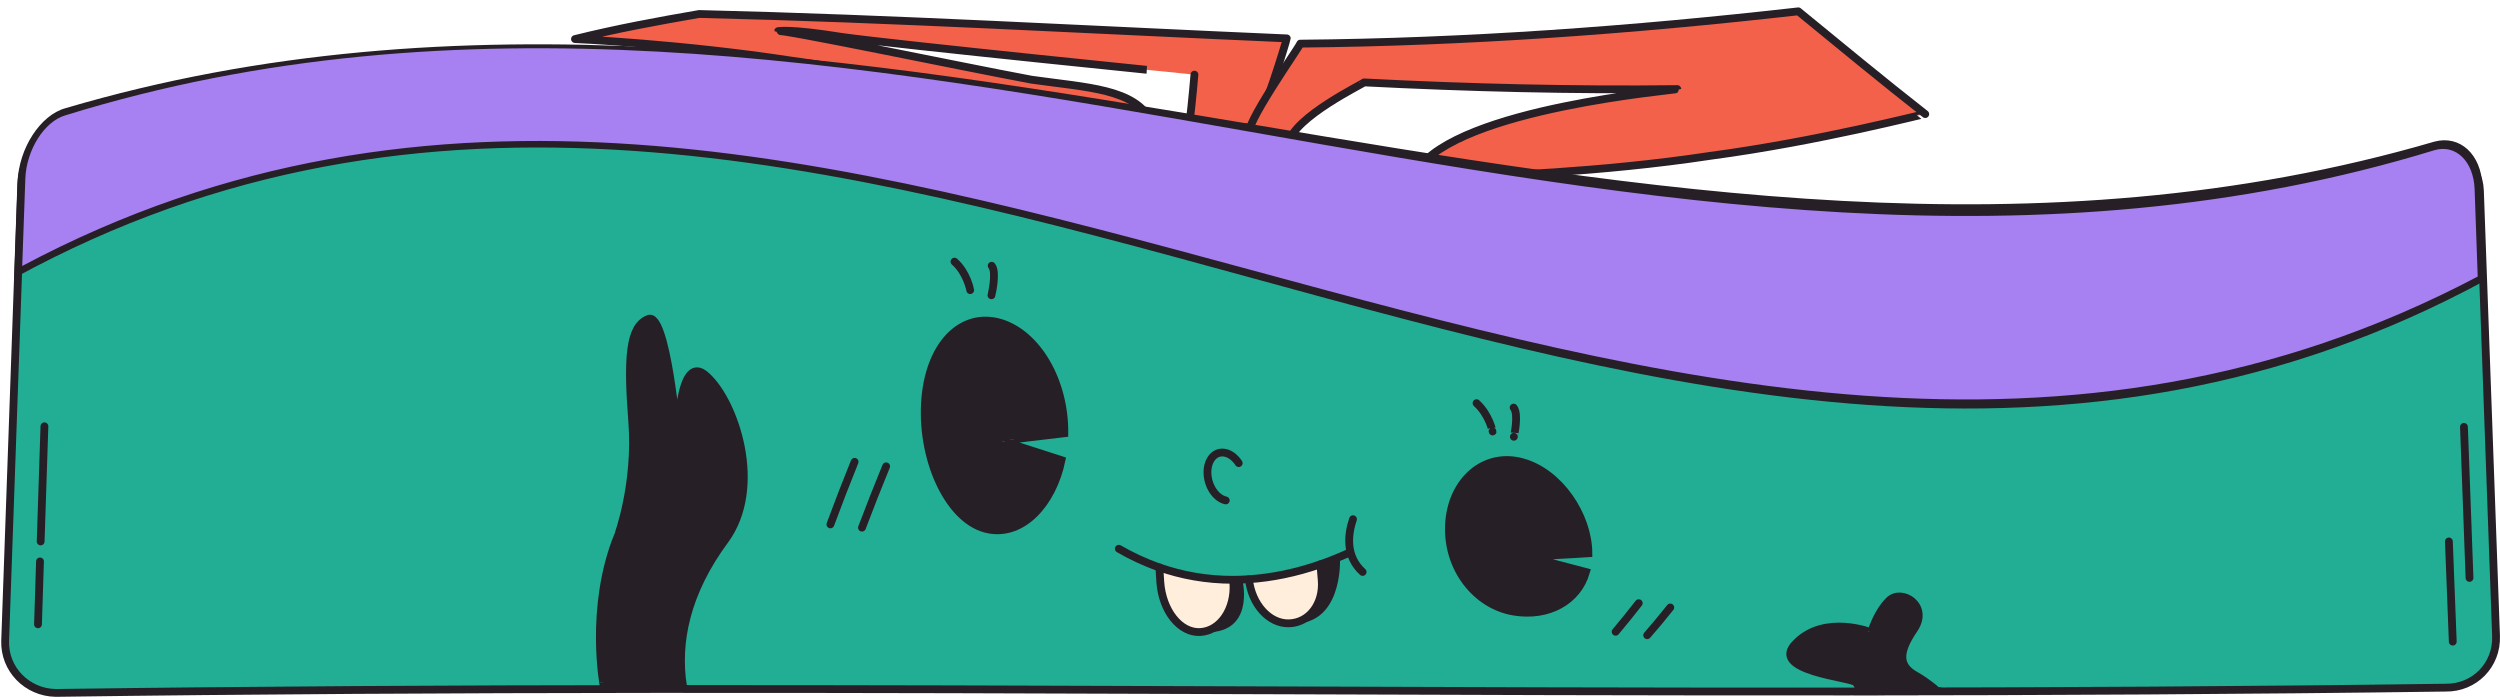
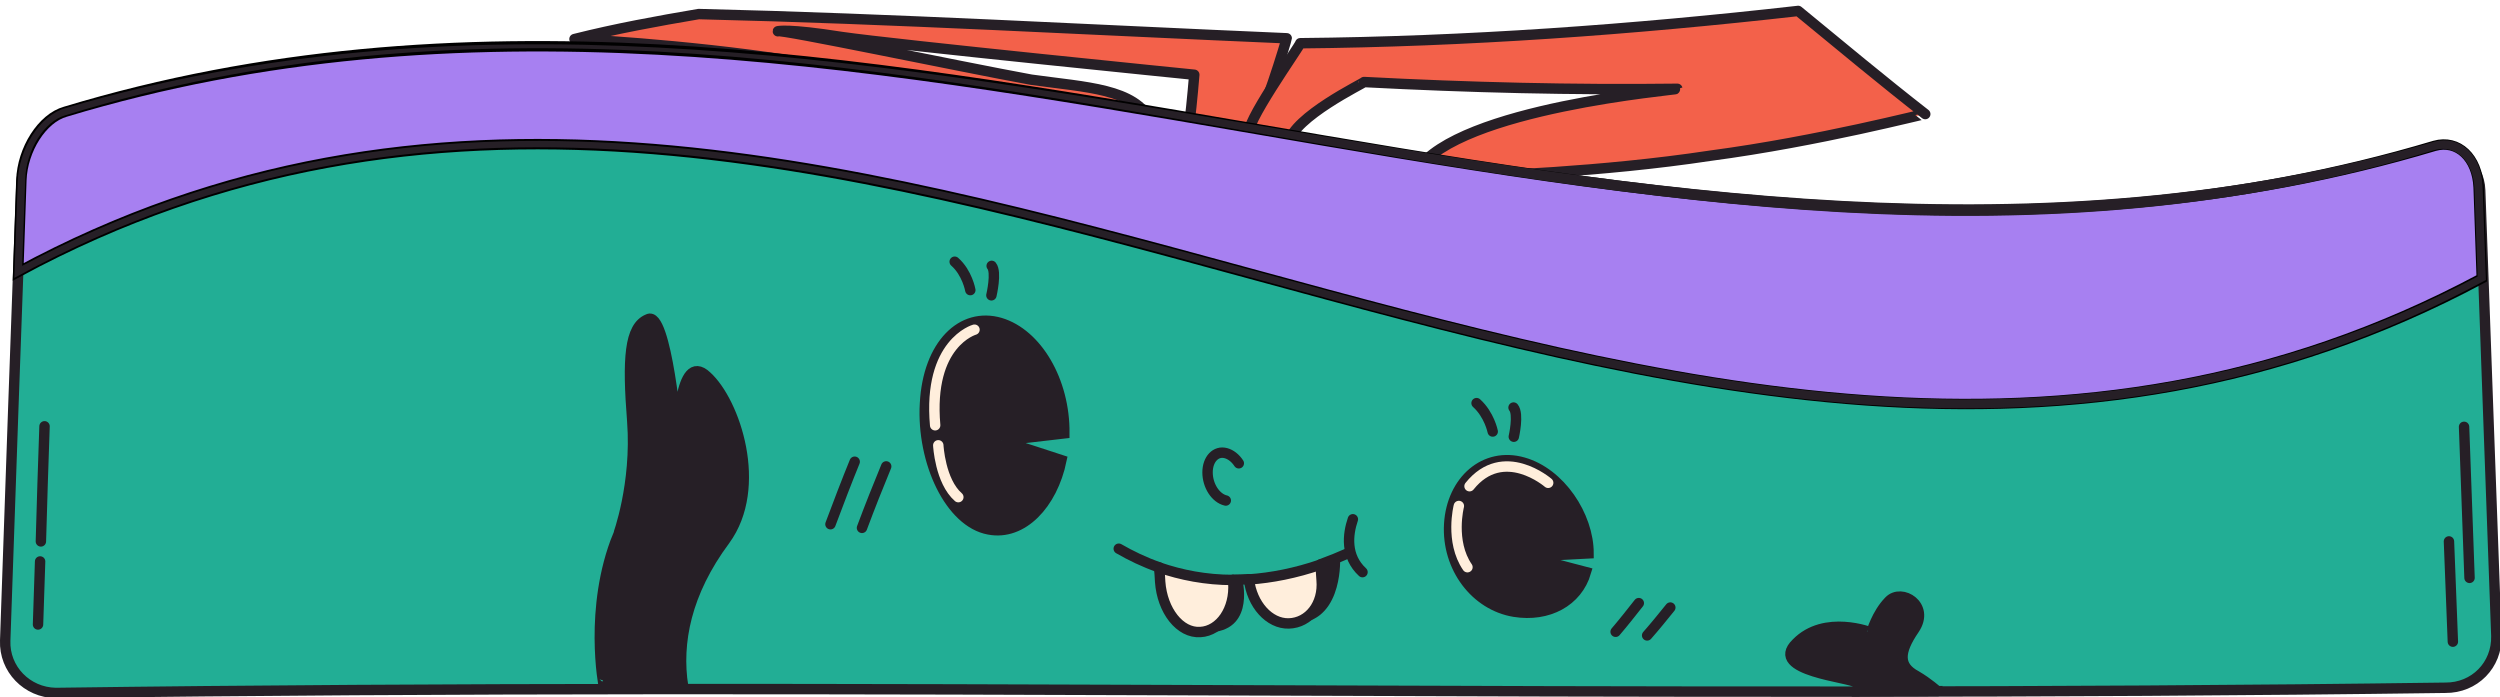
- <svg xmlns="http://www.w3.org/2000/svg" version="1.1" id="Layer_1" x="0px" y="0px" viewBox="0 0 960 267.64" style="enable-background:new 0 0 960 267.64;" xml:space="preserve">
+ <svg xmlns="http://www.w3.org/2000/svg" version="1.1" id="Layer_1" x="0px" y="0px" viewBox="0 0 960 267.6" style="enable-background:new 0 0 960 267.6;" xml:space="preserve">
  <style type="text/css">
- 	.st0{fill:#F3614A;stroke:#261F26;stroke-width:3;stroke-linecap:round;stroke-linejoin:round;stroke-miterlimit:10;}
- 	.st1{fill:#22AE95;stroke:#261F26;stroke-width:3;stroke-linecap:round;stroke-linejoin:round;stroke-miterlimit:10;}
- 	.st2{fill:#A780F1;}
+ 	.st0{fill:#F3614A;stroke:#261F26;stroke-width:4;stroke-linecap:round;stroke-linejoin:round;stroke-miterlimit:10;}
+ 	.st1{fill:#22AE95;stroke:#261F26;stroke-width:4;stroke-linecap:round;stroke-linejoin:round;stroke-miterlimit:10;}
+ 	.st2{fill:#A780F1;stroke:#000000;stroke-width:4;stroke-miterlimit:10;}
	.st3{fill:#261F26;}
- 	.st4{fill:#261F26;stroke:#261F26;stroke-width:3;stroke-linecap:round;stroke-linejoin:round;stroke-miterlimit:10;}
- 	.st5{fill:#261F26;stroke:#261F26;stroke-width:3;stroke-miterlimit:10;}
- 	.st6{fill:none;stroke:#261F26;stroke-width:3;stroke-linecap:round;stroke-linejoin:round;stroke-miterlimit:10;}
- 	.st7{fill:#FFEEDC;stroke:#261F26;stroke-width:3;stroke-linecap:round;stroke-linejoin:round;stroke-miterlimit:10;}
+ 	.st4{fill:#261F26;stroke:#261F26;stroke-width:4;stroke-linecap:round;stroke-linejoin:round;stroke-miterlimit:10;}
+ 	.st5{fill:#261F26;stroke:#261F26;stroke-width:4;stroke-miterlimit:10;}
+ 	.st6{fill:none;stroke:#261F26;stroke-width:4;stroke-linecap:round;stroke-linejoin:round;stroke-miterlimit:10;}
+ 	.st7{fill:#FFEEDC;stroke:#261F26;stroke-width:4;stroke-linecap:round;stroke-linejoin:round;stroke-miterlimit:10;}
+ 	.st8{fill:none;stroke:#FFEEDC;stroke-width:4;stroke-linecap:round;stroke-linejoin:round;stroke-miterlimit:10;}
</style>
  <g>
    <g>
      <g>
-         <path class="st0" d="M494.13,14.74c0.01,0.37-9.69,32.65-12.86,34.28c0,0-10.72-0.43-24.55-1.34c1.11-8.88,1.94-19.02,1.94-19.02     c0.01,0-114.58-11.54-135.35-14.47c-20.77-3.35-24.51-2.16-24.51-2.23c-0.02-1.1,69.52,13.45,97.29,18.64     c21.46,3.04,39.57,3.43,46.02,15.96c-18.37-1.48-37.63-3.52-43.86-5.06c-7.22-1.76-51.63-12.35-94.18-18.19     C261.51,16.78,220.79,15,220.79,15c15.93-3.96,31.82-6.89,47.69-9.63C343.71,7.15,418.93,11.5,494.13,14.74z" />
-         <path class="st0" d="M739.3,43.81c0-0.27-40.37,10.42-82.62,16.04c-42.24,6.44-86.37,7.8-93.55,7.9     c-3.31,0.13-10.34-0.83-18.99-2.38c16.06-23.92,99.95-30.76,99.94-31.17c-40.08,0.48-80.18-0.5-120.3-2.56     c0.01,0.41-27.13,13.39-28.97,23.38c-8.84-1.97-14.87-3.36-14.87-3.36c-3.26-2.17,19.37-34.05,19.36-34.9     c63.81-0.56,127.56-5.2,191.25-12.41C706.77,17.64,723.02,31.06,739.3,43.81z" />
+         <path class="st0" d="M494.1,14.7c0,0.4-9.7,32.7-12.9,34.3c0,0-10.7-0.4-24.5-1.3c1.1-8.9,1.9-19,1.9-19S344,17.2,323.2,14.2     c-20.8-3.3-24.5-2.2-24.5-2.2c0-1.1,69.5,13.5,97.3,18.6c21.5,3,39.6,3.4,46,16c-18.4-1.5-37.6-3.5-43.9-5.1     c-7.2-1.8-51.6-12.4-94.2-18.2c-42.6-6.5-83.3-8.3-83.3-8.3c15.9-4,31.8-6.9,47.7-9.6C343.7,7.2,418.9,11.5,494.1,14.7z" />
+         <path class="st0" d="M739.3,43.8c0-0.3-40.4,10.4-82.6,16c-42.2,6.4-86.4,7.8-93.5,7.9c-3.3,0.1-10.3-0.8-19-2.4     c16.1-23.9,100-30.8,99.9-31.2c-40.1,0.5-80.2-0.5-120.3-2.6c0,0.4-27.1,13.4-29,23.4c-8.8-2-14.9-3.4-14.9-3.4     c-3.3-2.2,19.4-34,19.4-34.9c63.8-0.6,127.6-5.2,191.2-12.4C706.8,17.6,723,31.1,739.3,43.8z" />
      </g>
-       <path class="st1" d="M939.04,264.06c-305.87,4.19-611.73-2.2-917.6,2.02C10.3,265.9,1.58,256.9,1.98,245.97    c2.06-58.94,4.13-117.39,6.19-175.35c0.4-11.27,9.6-23.41,20.56-26.55c301-92.29,602,107.26,903,15.65    c10.96-3.12,20.17,2.65,20.56,13.44c2.06,57.51,4.13,114.53,6.19,171.07C958.89,255.36,950.18,264.24,939.04,264.06z" />
+       <path class="st1" d="M939,264.1c-305.9,4.2-611.7-2.2-917.6,2C10.3,265.9,1.6,256.9,2,246c2-59,4.1-117.4,6.2-175.4    c0.4-11.3,9.6-23.4,20.6-26.5c301-92.3,602,107.3,903,15.6c11-3.1,20.2,2.7,20.6,13.4c2.1,57.5,4.1,114.5,6.2,171.1    C958.9,255.4,950.2,264.2,939,264.1z" />
      <g>
-         <path class="st2" d="M7,104.44c0.42-11.77,0.84-23.51,1.25-35.24c0.42-11.84,7.98-23.79,16.86-26.29     c303.26-91.74,606.52,103.87,909.78,13.09c8.88-2.47,16.44,4.55,16.86,15.98c0.42,11.66,0.83,23.3,1.25,34.91     C637.67,275.58,322.33-65.88,7,104.44z" />
-         <path class="st3" d="M934.94,57.64c8.06-2.31,14.93,4.3,15.31,15c0.4,11.23,0.8,22.42,1.19,33.56     c-314.3,165.66-628.6-171.36-942.91-4.07c0.4-11.23,0.8-22.42,1.2-33.58C10.13,57.64,17,46.64,25.06,44.3     C328.35-49.66,631.65,150.61,934.94,57.64 M934.84,54.38C631.61,142.92,328.39-47.93,25.16,41.54     c-9.7,2.63-17.95,15.51-18.4,28.32c-0.44,12.3-0.87,24.61-1.31,36.91c316.37-173.36,632.74,172.5,949.11,0.81     c-0.44-12.07-0.87-24.15-1.31-36.24C952.79,59.17,944.54,51.78,934.84,54.38C934.84,54.38,934.84,54.38,934.84,54.38z" />
+         <path class="st2" d="M7,104.4c0.4-11.8,0.8-23.5,1.2-35.2c0.4-11.8,8-23.8,16.9-26.3C328.4-48.8,631.6,146.8,934.9,56     c8.9-2.5,16.4,4.5,16.9,16c0.4,11.7,0.8,23.3,1.2,34.9C637.7,275.6,322.3-65.9,7,104.4z" />
+         <path class="st3" d="M934.9,57.6c8.1-2.3,14.9,4.3,15.3,15c0.4,11.2,0.8,22.4,1.2,33.6C637.1,271.9,322.8-65.2,8.5,102.1     c0.4-11.2,0.8-22.4,1.2-33.6C10.1,57.6,17,46.6,25,44.3C328.4-49.7,631.7,150.6,934.9,57.6 M934.8,54.4     C631.6,142.9,328.4-47.9,25.2,41.5C15.5,44.1,7.2,57,6.8,69.8c-0.4,12.3-0.9,24.6-1.3,36.9c316.4-173.4,632.7,172.5,949.1,0.8     c-0.4-12.1-0.9-24.2-1.3-36.2C952.8,59.2,944.5,51.8,934.8,54.4L934.8,54.4z" />
      </g>
-       <path class="st4" d="M17.06,163.69c-0.48,14.49-0.97,29.24-1.45,44.23" />
-       <path class="st4" d="M15.36,215.58c-0.26,7.98-0.51,16.04-0.77,24.16" />
-       <path class="st4" d="M946.16,163.92c0.71,19.74,1.42,39.08,2.13,58" />
-       <path class="st4" d="M940.37,207.91c0.5,13.17,0.99,25.99,1.49,38.48" />
-       <path class="st5" d="M237.32,205.58c0,0.05,7.33-19.65,5.46-43.78c-1.87-24.06-1.14-36.31,5.99-39.23    c7.12-3.83,11.41,45.01,11.41,46.13c0-0.52,0.42-34.54,11.22-24.18c10.79,9.82,21.94,42.51,6.96,62.91    c-14.98,20.25-18.73,39.4-16.09,56.16c-10.14-0.01-20.28,0-30.42,0.01C231.84,263.66,226.04,233.4,237.32,205.58z" />
-       <path class="st3" d="M477.18,223.2c0,0.11,4.95,20.93-15.64,19.56c0.01-7.01,0.02-13.98,0.03-20.91    C466.77,222.28,471.97,222.73,477.18,223.2z" />
-       <path class="st3" d="M514.56,215.25c0,0.18,0.91,25.94-19.67,24.11c1.03-6.65,2.07-13.26,3.1-19.85    C503.51,217.99,509.04,216.58,514.56,215.25z" />
-       <path class="st5" d="M744,265.38c0,0.11-3.44-3.15-8.25-5.9c-6.91-3.73-6.81-9.04-0.74-17.92c6.07-9.07-4.92-15.8-9.7-10.84    c-4.79,4.9-6.76,12.18-6.76,12.09c-0.01-0.04-17.86-7.07-28.83,4.14c-11,10.74,21.35,13.12,22.92,15.07    c1.56,1.94,1.08,3.41,1.08,3.41C723.81,265.41,733.91,265.4,744,265.38z" />
+       <path class="st4" d="M17.1,163.7c-0.5,14.5-1,29.2-1.4,44.2" />
+       <path class="st4" d="M15.4,215.6c-0.3,8-0.5,16-0.8,24.2" />
+       <path class="st4" d="M946.2,163.9c0.7,19.7,1.4,39.1,2.1,58" />
+       <path class="st4" d="M940.4,207.9c0.5,13.2,1,26,1.5,38.5" />
+       <path class="st5" d="M237.3,205.6c0,0.1,7.3-19.6,5.5-43.8c-1.9-24.1-1.1-36.3,6-39.2c7.1-3.8,11.4,45,11.4,46.1    c0-0.5,0.4-34.5,11.2-24.2c10.8,9.8,21.9,42.5,7,62.9c-15,20.2-18.7,39.4-16.1,56.2c-10.1,0-20.3,0-30.4,0    C231.8,263.7,226,233.4,237.3,205.6z" />
+       <path class="st3" d="M477.2,223.2c0,0.1,5,20.9-15.6,19.6c0-7,0-14,0-20.9C466.8,222.3,472,222.7,477.2,223.2z" />
+       <path class="st3" d="M514.6,215.2c0,0.2,0.9,25.9-19.7,24.1c1-6.6,2.1-13.3,3.1-19.9C503.5,218,509,216.6,514.6,215.2z" />
+       <path class="st5" d="M744,265.4c0,0.1-3.4-3.1-8.2-5.9c-6.9-3.7-6.8-9-0.7-17.9c6.1-9.1-4.9-15.8-9.7-10.8    c-4.8,4.9-6.8,12.2-6.8,12.1c0,0-17.9-7.1-28.8,4.1c-11,10.7,21.3,13.1,22.9,15.1c1.6,1.9,1.1,3.4,1.1,3.4    C723.8,265.4,733.9,265.4,744,265.4z" />
      <g>
        <g>
-           <path class="st5" d="M586.83,213.7c7.4,2.07,14.79,4.06,22.19,5.96c-3.27,11.28-14.61,17.3-27.53,15.22      c-14.81-2.36-26.02-16.89-25.05-33.72c0.96-16.67,13.66-27.83,28.37-23.61c14.16,4.01,25.07,20.42,25.14,34.91      C602.92,212.94,586.83,213.7,586.83,213.7z" />
-           <path class="st6" d="M470.69,192.16c-3.89-0.85-7.03-5.7-7.03-10.8c0.01-5.1,3.16-8.41,7.04-7.42c1.94,0.49,3.7,1.95,4.97,3.9" />
-           <path class="st6" d="M573.17,165.69c0,0.01-1.32-6.47-6.18-10.88" />
-           <path class="st6" d="M581.32,167.72c0,0.04,2.01-8.67-0.09-11.2" />
-           <path class="st5" d="M384.57,169.29c7.68,2.45,15.37,4.93,23.05,7.41c-3.5,16.85-15.01,29.08-27.92,26.62      c-14.8-2.71-25.76-25.78-24.51-48.43c1.25-22.63,14.17-35.25,28.88-30.95c14.15,4.2,24.84,22.32,24.64,42.43      C401.64,167.2,384.58,169.23,384.57,169.29z" />
-           <path class="st6" d="M372.56,111.41c0-0.01-1.22-6.71-6.04-10.94" />
-           <path class="st6" d="M380.72,113.39c0-0.04,2.15-8.94,0.08-11.34" />
+           <path class="st5" d="M586.8,213.7c7.4,2.1,14.8,4.1,22.2,6c-3.3,11.3-14.6,17.3-27.5,15.2c-14.8-2.4-26-16.9-25-33.7      c1-16.7,13.7-27.8,28.4-23.6c14.2,4,25.1,20.4,25.1,34.9C602.9,212.9,586.8,213.7,586.8,213.7z" />
+           <path class="st6" d="M470.7,192.2c-3.9-0.9-7-5.7-7-10.8s3.2-8.4,7-7.4c1.9,0.5,3.7,1.9,5,3.9" />
+           <path class="st6" d="M573.2,165.7c0,0-1.3-6.5-6.2-10.9" />
+           <path class="st6" d="M581.3,167.7c0,0,2-8.7-0.1-11.2" />
+           <path class="st5" d="M384.6,169.3c7.7,2.4,15.4,4.9,23,7.4c-3.5,16.9-15,29.1-27.9,26.6c-14.8-2.7-25.8-25.8-24.5-48.4      c1.2-22.6,14.2-35.2,28.9-30.9c14.1,4.2,24.8,22.3,24.6,42.4C401.6,167.2,384.6,169.2,384.6,169.3z" />
+           <path class="st6" d="M372.6,111.4c0,0-1.2-6.7-6-10.9" />
+           <path class="st6" d="M380.7,113.4c0,0,2.1-8.9,0.1-11.3" />
        </g>
        <g>
-           <path class="st6" d="M519.55,199.37c-2,5.9-2.92,14.25,3.7,20.26" />
+           <path class="st6" d="M519.5,199.4c-2,5.9-2.9,14.2,3.7,20.3" />
          <g>
-             <path class="st6" d="M518.17,212.2c-3.76,1.73-7.47,3.22-11.14,4.49" />
-             <path class="st6" d="M429.62,210.72c4.55,2.64,9.78,5.16,15.58,7.17" />
-             <path class="st6" d="M479.58,222.42c-2.06,0.14-4.05,0.21-6.04,0.23" />
-             <path class="st7" d="M473.62,223.76c0.74,10.07-4.95,18.5-12.7,18.94c-7.77,0.47-14.63-8.19-15.37-19.27       c-0.12-1.85-0.24-3.7-0.35-5.54c8.37,2.95,17.93,4.77,28.34,4.76C473.57,223.02,473.6,223.39,473.62,223.76z" />
-             <path class="st7" d="M507.54,222.77c0.77,9.17-4.88,16.45-12.65,16.59c-7.53,0.16-14.24-7.26-15.31-16.94       c8.7-0.58,17.91-2.42,27.46-5.73C507.2,218.72,507.37,220.75,507.54,222.77z" />
+             <path class="st6" d="M518.2,212.2c-3.8,1.7-7.5,3.2-11.1,4.5" />
+             <path class="st6" d="M429.6,210.7c4.5,2.6,9.8,5.2,15.6,7.2" />
+             <path class="st6" d="M479.6,222.4c-2.1,0.1-4,0.2-6,0.2" />
+             <path class="st7" d="M473.6,223.8c0.7,10.1-5,18.5-12.7,18.9c-7.8,0.5-14.6-8.2-15.4-19.3c-0.1-1.9-0.2-3.7-0.4-5.5       c8.4,2.9,17.9,4.8,28.3,4.8C473.6,223,473.6,223.4,473.6,223.8z" />
+             <path class="st7" d="M507.5,222.8c0.8,9.2-4.9,16.4-12.6,16.6c-7.5,0.2-14.2-7.3-15.3-16.9c8.7-0.6,17.9-2.4,27.5-5.7       C507.2,218.7,507.4,220.8,507.5,222.8z" />
          </g>
        </g>
        <g>
-           <path class="st4" d="M328.17,177.34c-3.1,7.65-6.2,15.66-9.3,24.03" />
-           <path class="st4" d="M340.28,179.07c-3.09,7.5-6.18,15.34-9.28,23.55" />
+           <path class="st4" d="M328.2,177.3c-3.1,7.6-6.2,15.7-9.3,24" />
+           <path class="st4" d="M340.3,179.1c-3.1,7.5-6.2,15.3-9.3,23.6" />
        </g>
        <g>
-           <path class="st4" d="M629.28,231.61c-2.96,3.81-5.92,7.46-8.88,10.99" />
-           <path class="st4" d="M641.39,233.27c-2.95,3.72-5.91,7.26-8.87,10.66" />
+           <path class="st4" d="M629.3,231.6c-3,3.8-5.9,7.5-8.9,11" />
+           <path class="st4" d="M641.4,233.3c-3,3.7-5.9,7.3-8.9,10.7" />
        </g>
      </g>
    </g>
  </g>
+   <path class="st8" d="M374.2,126.6c0,0-17.9,5-15.1,36.7" />
+   <path class="st8" d="M360.3,171c0,0,0.7,13.8,7.7,19.9" />
+   <path class="st8" d="M594.5,185.4c0,0-17.2-14.9-30.2,1.3" />
+   <path class="st8" d="M560.2,194.3c0,0-3.5,13.6,3.3,23.5" />
</svg>
